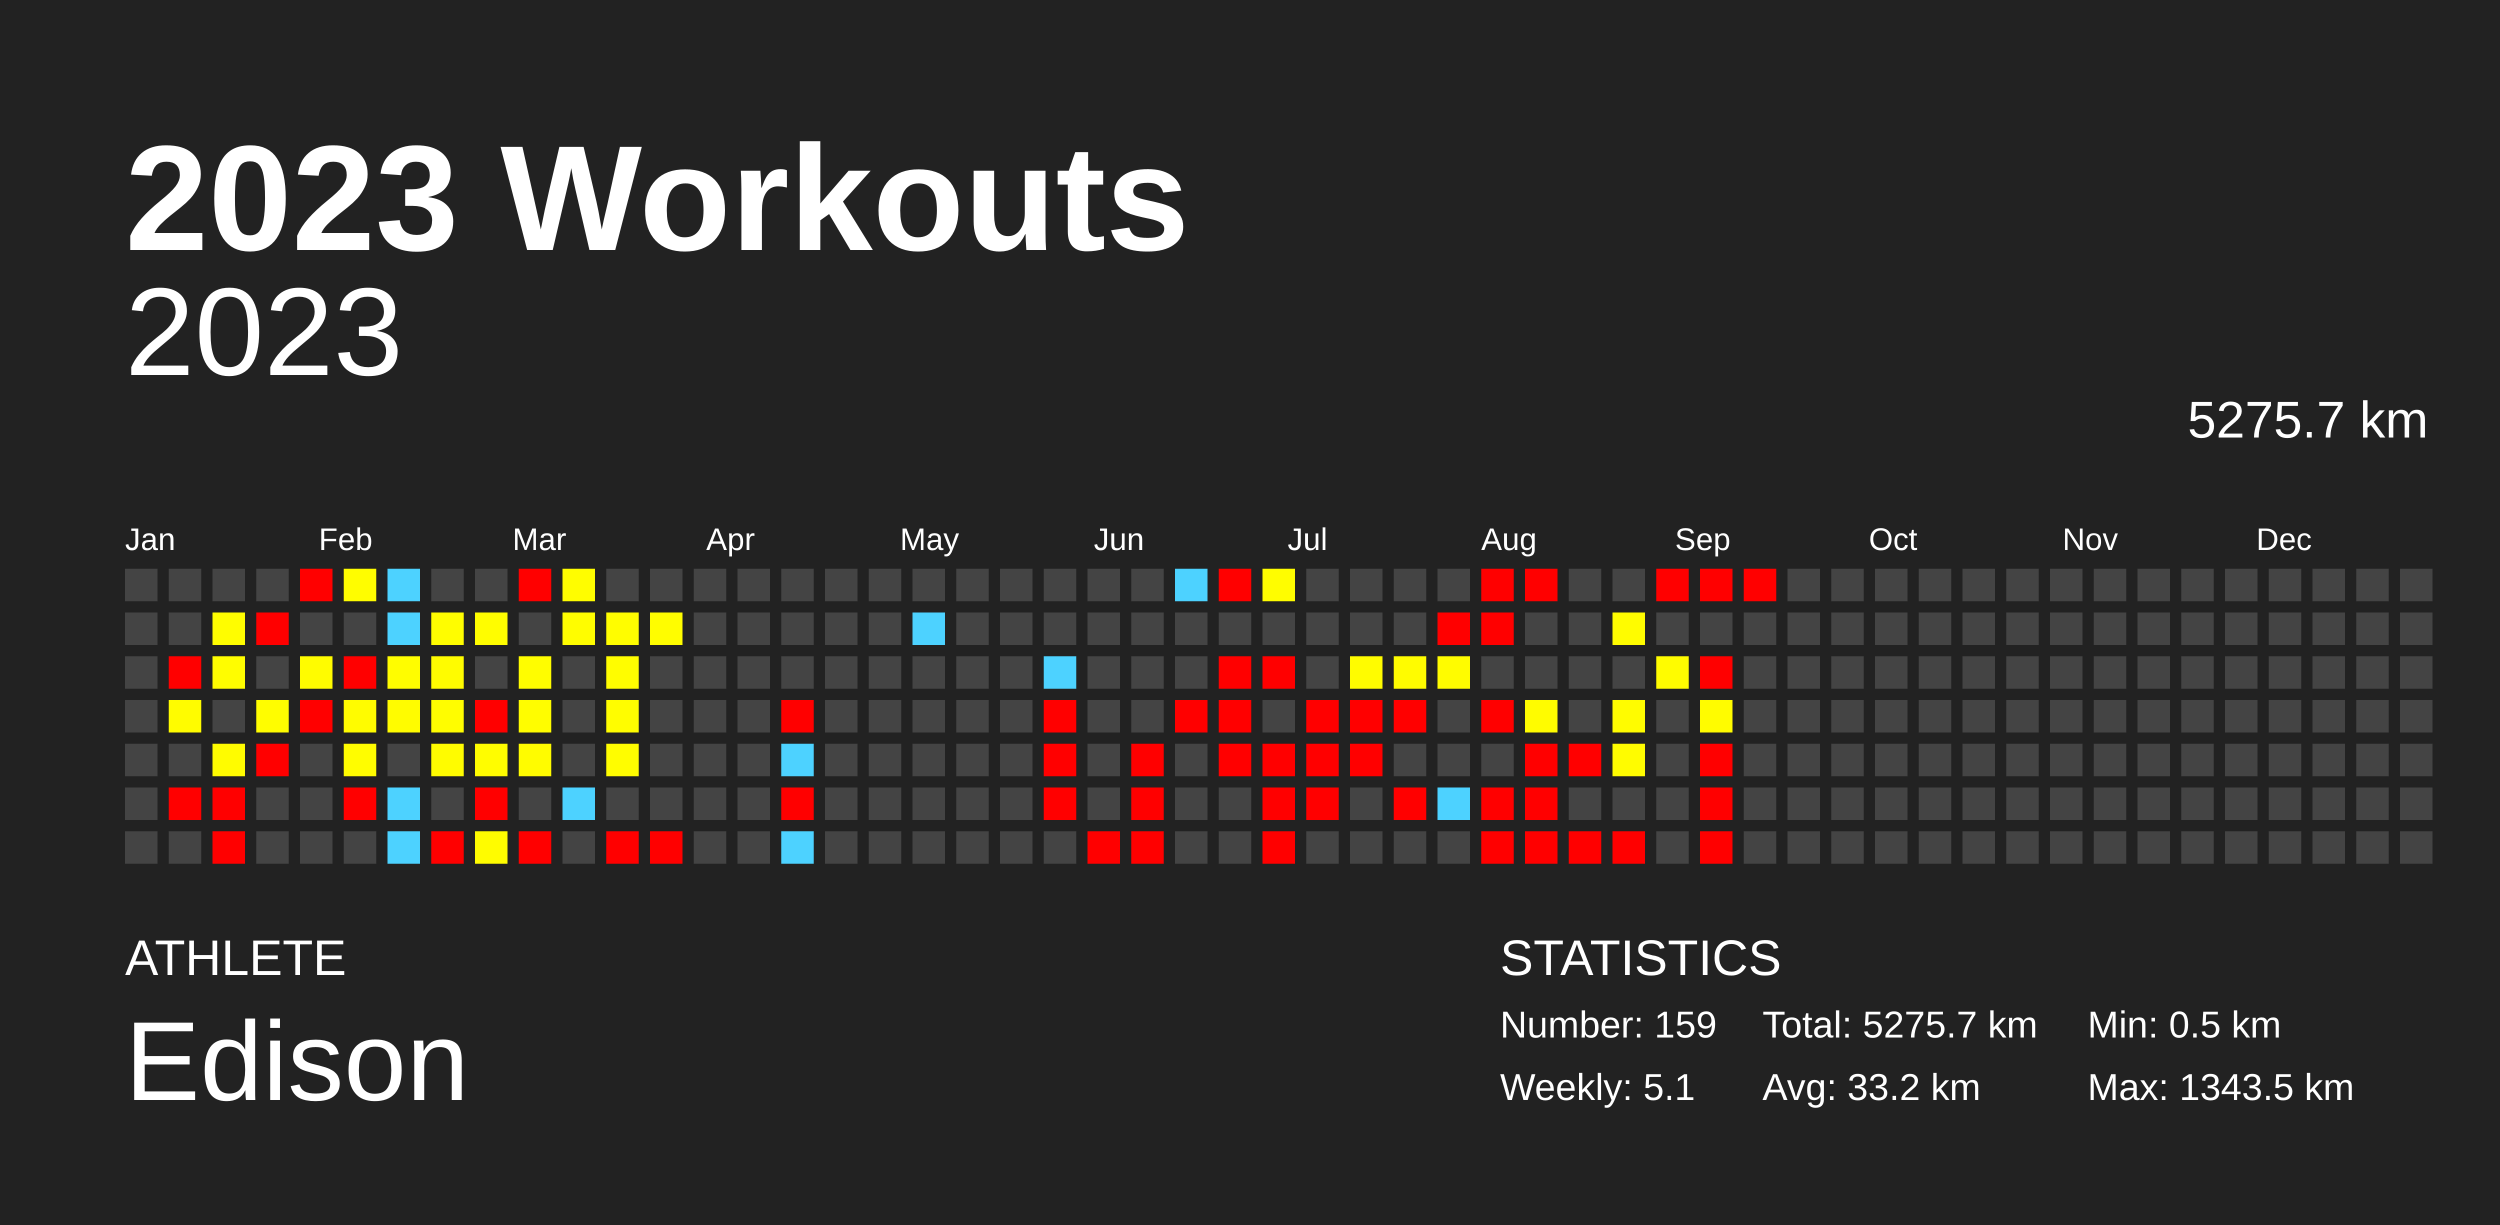
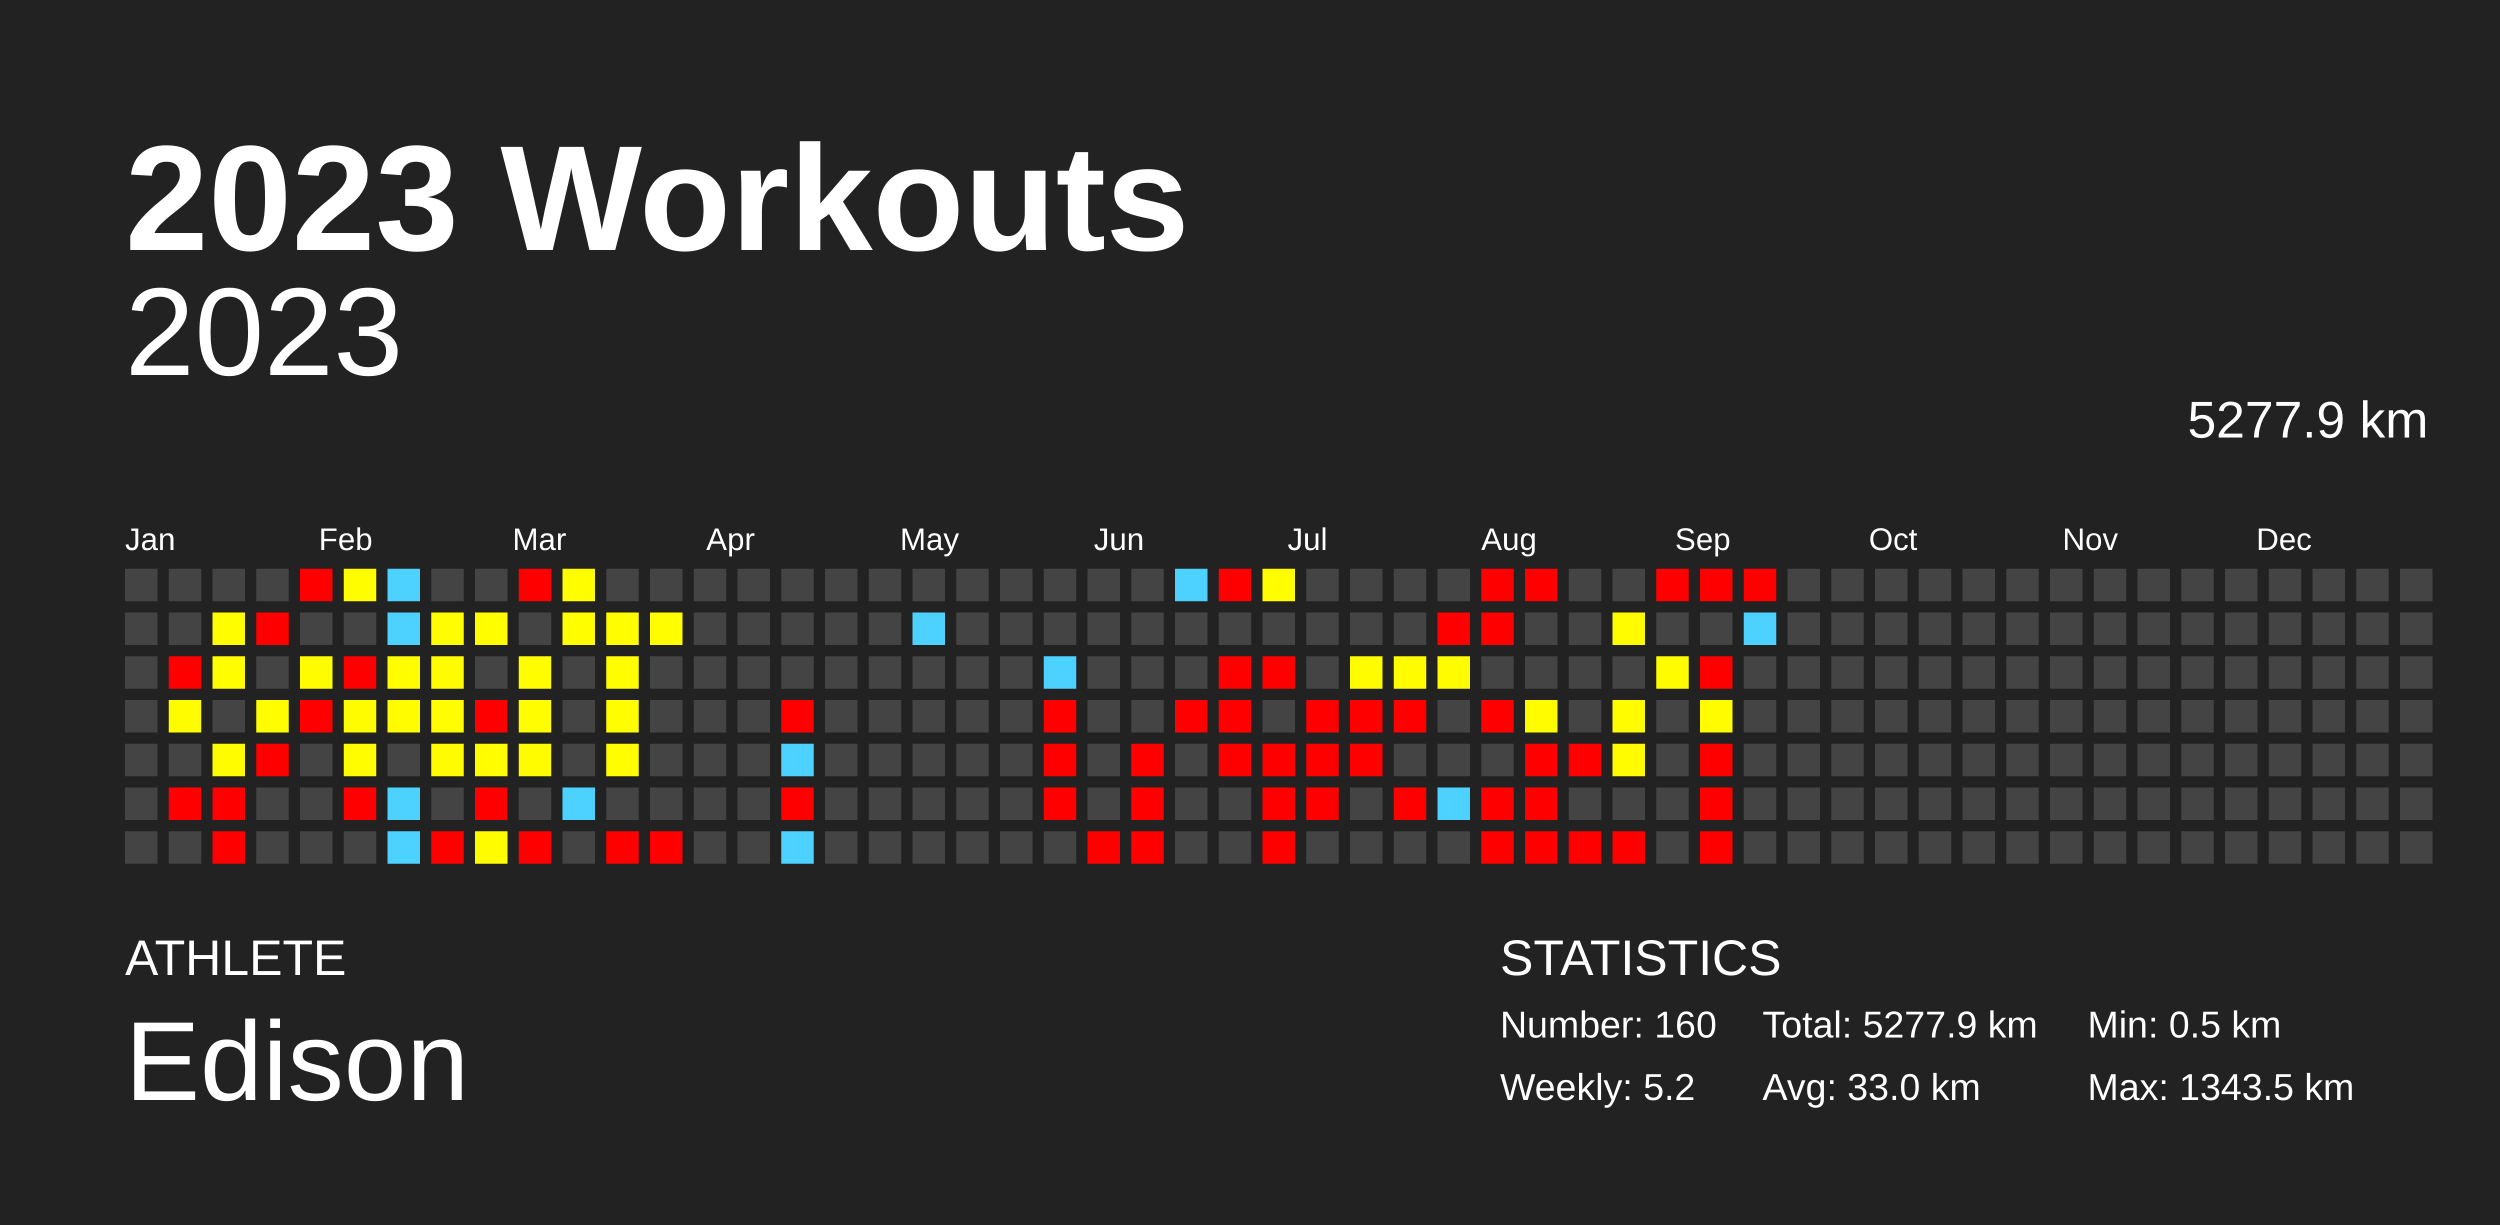
<svg xmlns="http://www.w3.org/2000/svg" baseProfile="full" height="98mm" version="1.1" viewBox="0,0,200,98" width="200mm">
  <defs />
  <rect fill="#222222" height="98" width="200" x="0" y="0" />
  <text fill="#FFFFFF" style="font-size:12px; font-family:Arial; font-weight:bold;" x="10" y="20">2023 Workouts</text>
  <text fill="#FFFFFF" style="font-size:4px; font-family:Arial" x="10" y="78">ATHLETE</text>
  <text fill="#FFFFFF" style="font-size:9px; font-family:Arial" x="10" y="88">Edison</text>
  <text fill="#FFFFFF" style="font-size:4px; font-family:Arial" x="120" y="78">STATISTICS</text>
-   <text fill="#FFFFFF" style="font-size:3px; font-family:Arial" x="120" y="83">Number: 159</text>
-   <text fill="#FFFFFF" style="font-size:3px; font-family:Arial" x="120" y="88">Weekly: 5.1</text>
-   <text fill="#FFFFFF" style="font-size:3px; font-family:Arial" x="141" y="83">Total: 5275.7 km</text>
-   <text fill="#FFFFFF" style="font-size:3px; font-family:Arial" x="141" y="88">Avg: 33.2 km</text>
+   <text fill="#FFFFFF" style="font-size:3px; font-family:Arial" x="120" y="83">Number: 160</text>
+   <text fill="#FFFFFF" style="font-size:3px; font-family:Arial" x="120" y="88">Weekly: 5.2</text>
+   <text fill="#FFFFFF" style="font-size:3px; font-family:Arial" x="141" y="83">Total: 5277.9 km</text>
+   <text fill="#FFFFFF" style="font-size:3px; font-family:Arial" x="141" y="88">Avg: 33.0 km</text>
  <text fill="#FFFFFF" style="font-size:3px; font-family:Arial" x="167" y="83">Min: 0.5 km</text>
  <text fill="#FFFFFF" style="font-size:3px; font-family:Arial" x="167" y="88">Max: 1343.5 km</text>
  <text alignment-baseline="hanging" fill="#FFFFFF" style="font-size:10.0px; font-family:Arial;" x="10" y="30">2023</text>
-   <text alignment-baseline="hanging" fill="#FFFFFF" style="font-size:4.125px; font-family:Arial;" x="175" y="35">5275.7 km</text>
+   <text alignment-baseline="hanging" fill="#FFFFFF" style="font-size:4.125px; font-family:Arial;" x="175" y="35">5277.9 km</text>
  <text fill="#FFFFFF" style="font-size:2.5px; font-family:Arial" x="10.0" y="44">Jan</text>
  <text fill="#FFFFFF" style="font-size:2.5px; font-family:Arial" x="25.5" y="44">Feb</text>
  <text fill="#FFFFFF" style="font-size:2.5px; font-family:Arial" x="41.0" y="44">Mar</text>
  <text fill="#FFFFFF" style="font-size:2.5px; font-family:Arial" x="56.5" y="44">Apr</text>
  <text fill="#FFFFFF" style="font-size:2.5px; font-family:Arial" x="72.0" y="44">May</text>
  <text fill="#FFFFFF" style="font-size:2.5px; font-family:Arial" x="87.5" y="44">Jun</text>
  <text fill="#FFFFFF" style="font-size:2.5px; font-family:Arial" x="103.0" y="44">Jul</text>
  <text fill="#FFFFFF" style="font-size:2.5px; font-family:Arial" x="118.5" y="44">Aug</text>
  <text fill="#FFFFFF" style="font-size:2.5px; font-family:Arial" x="134.0" y="44">Sep</text>
  <text fill="#FFFFFF" style="font-size:2.5px; font-family:Arial" x="149.5" y="44">Oct</text>
  <text fill="#FFFFFF" style="font-size:2.5px; font-family:Arial" x="165.0" y="44">Nov</text>
  <text fill="#FFFFFF" style="font-size:2.5px; font-family:Arial" x="180.5" y="44">Dec</text>
  <rect fill="#444444" height="2.6" width="2.6" x="10.0" y="45.5" />
  <rect fill="#444444" height="2.6" width="2.6" x="10.0" y="49.0" />
  <rect fill="#444444" height="2.6" width="2.6" x="10.0" y="52.5" />
  <rect fill="#444444" height="2.6" width="2.6" x="10.0" y="56.0" />
  <rect fill="#444444" height="2.6" width="2.6" x="10.0" y="59.5" />
  <rect fill="#444444" height="2.6" width="2.6" x="10.0" y="63.0" />
  <rect fill="#444444" height="2.6" width="2.6" x="10.0" y="66.5" />
  <rect fill="#444444" height="2.6" width="2.6" x="13.5" y="45.5" />
  <rect fill="#444444" height="2.6" width="2.6" x="13.5" y="49.0" />
  <rect fill="red" height="2.6" width="2.6" x="13.5" y="52.5" />
  <rect fill="#fffc00" height="2.6" width="2.6" x="13.5" y="56.0" />
  <rect fill="#444444" height="2.6" width="2.6" x="13.5" y="59.5" />
  <rect fill="red" height="2.6" width="2.6" x="13.5" y="63.0" />
  <rect fill="#444444" height="2.6" width="2.6" x="13.5" y="66.5" />
  <rect fill="#444444" height="2.6" width="2.6" x="17.0" y="45.5" />
  <rect fill="#fffd00" height="2.6" width="2.6" x="17.0" y="49.0" />
  <rect fill="#fffd00" height="2.6" width="2.6" x="17.0" y="52.5" />
  <rect fill="#444444" height="2.6" width="2.6" x="17.0" y="56.0" />
  <rect fill="#fffc00" height="2.6" width="2.6" x="17.0" y="59.5" />
  <rect fill="red" height="2.6" width="2.6" x="17.0" y="63.0" />
  <rect fill="red" height="2.6" width="2.6" x="17.0" y="66.5" />
  <rect fill="#444444" height="2.6" width="2.6" x="20.5" y="45.5" />
  <rect fill="red" height="2.6" width="2.6" x="20.5" y="49.0" />
  <rect fill="#444444" height="2.6" width="2.6" x="20.5" y="52.5" />
  <rect fill="#fffd00" height="2.6" width="2.6" x="20.5" y="56.0" />
  <rect fill="red" height="2.6" width="2.6" x="20.5" y="59.5" />
  <rect fill="#444444" height="2.6" width="2.6" x="20.5" y="63.0" />
  <rect fill="#444444" height="2.6" width="2.6" x="20.5" y="66.5" />
  <rect fill="red" height="2.6" width="2.6" x="24.0" y="45.5" />
  <rect fill="#444444" height="2.6" width="2.6" x="24.0" y="49.0" />
  <rect fill="#fffc00" height="2.6" width="2.6" x="24.0" y="52.5" />
  <rect fill="red" height="2.6" width="2.6" x="24.0" y="56.0" />
  <rect fill="#444444" height="2.6" width="2.6" x="24.0" y="59.5" />
  <rect fill="#444444" height="2.6" width="2.6" x="24.0" y="63.0" />
  <rect fill="#444444" height="2.6" width="2.6" x="24.0" y="66.5" />
  <rect fill="#fffd00" height="2.6" width="2.6" x="27.5" y="45.5" />
  <rect fill="#444444" height="2.6" width="2.6" x="27.5" y="49.0" />
  <rect fill="red" height="2.6" width="2.6" x="27.5" y="52.5" />
  <rect fill="#fffc00" height="2.6" width="2.6" x="27.5" y="56.0" />
  <rect fill="#fffd00" height="2.6" width="2.6" x="27.5" y="59.5" />
  <rect fill="red" height="2.6" width="2.6" x="27.5" y="63.0" />
  <rect fill="#444444" height="2.6" width="2.6" x="27.5" y="66.5" />
  <rect fill="#4dd2ff" height="2.6" width="2.6" x="31.0" y="45.5" />
  <rect fill="#4dd2ff" height="2.6" width="2.6" x="31.0" y="49.0" />
  <rect fill="#fffd00" height="2.6" width="2.6" x="31.0" y="52.5" />
  <rect fill="#fffc00" height="2.6" width="2.6" x="31.0" y="56.0" />
  <rect fill="#444444" height="2.6" width="2.6" x="31.0" y="59.5" />
  <rect fill="#4dd2ff" height="2.6" width="2.6" x="31.0" y="63.0" />
  <rect fill="#4dd2ff" height="2.6" width="2.6" x="31.0" y="66.5" />
  <rect fill="#444444" height="2.6" width="2.6" x="34.5" y="45.5" />
  <rect fill="#fffd00" height="2.6" width="2.6" x="34.5" y="49.0" />
  <rect fill="#fffc00" height="2.6" width="2.6" x="34.5" y="52.5" />
  <rect fill="#fffd00" height="2.6" width="2.6" x="34.5" y="56.0" />
  <rect fill="#fffc00" height="2.6" width="2.6" x="34.5" y="59.5" />
  <rect fill="#444444" height="2.6" width="2.6" x="34.5" y="63.0" />
  <rect fill="red" height="2.6" width="2.6" x="34.5" y="66.5" />
  <rect fill="#444444" height="2.6" width="2.6" x="38.0" y="45.5" />
  <rect fill="#fffd00" height="2.6" width="2.6" x="38.0" y="49.0" />
  <rect fill="#444444" height="2.6" width="2.6" x="38.0" y="52.5" />
  <rect fill="red" height="2.6" width="2.6" x="38.0" y="56.0" />
  <rect fill="#fffd00" height="2.6" width="2.6" x="38.0" y="59.5" />
  <rect fill="red" height="2.6" width="2.6" x="38.0" y="63.0" />
  <rect fill="#fffc00" height="2.6" width="2.6" x="38.0" y="66.5" />
  <rect fill="red" height="2.6" width="2.6" x="41.5" y="45.5" />
  <rect fill="#444444" height="2.6" width="2.6" x="41.5" y="49.0" />
  <rect fill="#fffd00" height="2.6" width="2.6" x="41.5" y="52.5" />
  <rect fill="#fffd00" height="2.6" width="2.6" x="41.5" y="56.0" />
  <rect fill="#fffc00" height="2.6" width="2.6" x="41.5" y="59.5" />
  <rect fill="#444444" height="2.6" width="2.6" x="41.5" y="63.0" />
  <rect fill="red" height="2.6" width="2.6" x="41.5" y="66.5" />
  <rect fill="#fffd00" height="2.6" width="2.6" x="45.0" y="45.5" />
  <rect fill="#fffd00" height="2.6" width="2.6" x="45.0" y="49.0" />
  <rect fill="#444444" height="2.6" width="2.6" x="45.0" y="52.5" />
  <rect fill="#444444" height="2.6" width="2.6" x="45.0" y="56.0" />
  <rect fill="#444444" height="2.6" width="2.6" x="45.0" y="59.5" />
  <rect fill="#4dd2ff" height="2.6" width="2.6" x="45.0" y="63.0" />
  <rect fill="#444444" height="2.6" width="2.6" x="45.0" y="66.5" />
  <rect fill="#444444" height="2.6" width="2.6" x="48.5" y="45.5" />
  <rect fill="#fffd00" height="2.6" width="2.6" x="48.5" y="49.0" />
  <rect fill="#fffd00" height="2.6" width="2.6" x="48.5" y="52.5" />
  <rect fill="#fffd00" height="2.6" width="2.6" x="48.5" y="56.0" />
  <rect fill="#fffd00" height="2.6" width="2.6" x="48.5" y="59.5" />
  <rect fill="#444444" height="2.6" width="2.6" x="48.5" y="63.0" />
  <rect fill="red" height="2.6" width="2.6" x="48.5" y="66.5" />
  <rect fill="#444444" height="2.6" width="2.6" x="52.0" y="45.5" />
  <rect fill="#fffd00" height="2.6" width="2.6" x="52.0" y="49.0" />
  <rect fill="#444444" height="2.6" width="2.6" x="52.0" y="52.5" />
  <rect fill="#444444" height="2.6" width="2.6" x="52.0" y="56.0" />
  <rect fill="#444444" height="2.6" width="2.6" x="52.0" y="59.5" />
  <rect fill="#444444" height="2.6" width="2.6" x="52.0" y="63.0" />
  <rect fill="red" height="2.6" width="2.6" x="52.0" y="66.5" />
  <rect fill="#444444" height="2.6" width="2.6" x="55.5" y="45.5" />
  <rect fill="#444444" height="2.6" width="2.6" x="55.5" y="49.0" />
  <rect fill="#444444" height="2.6" width="2.6" x="55.5" y="52.5" />
  <rect fill="#444444" height="2.6" width="2.6" x="55.5" y="56.0" />
  <rect fill="#444444" height="2.6" width="2.6" x="55.5" y="59.5" />
  <rect fill="#444444" height="2.6" width="2.6" x="55.5" y="63.0" />
  <rect fill="#444444" height="2.6" width="2.6" x="55.5" y="66.5" />
  <rect fill="#444444" height="2.6" width="2.6" x="59.0" y="45.5" />
  <rect fill="#444444" height="2.6" width="2.6" x="59.0" y="49.0" />
  <rect fill="#444444" height="2.6" width="2.6" x="59.0" y="52.5" />
  <rect fill="#444444" height="2.6" width="2.6" x="59.0" y="56.0" />
  <rect fill="#444444" height="2.6" width="2.6" x="59.0" y="59.5" />
  <rect fill="#444444" height="2.6" width="2.6" x="59.0" y="63.0" />
  <rect fill="#444444" height="2.6" width="2.6" x="59.0" y="66.5" />
  <rect fill="#444444" height="2.6" width="2.6" x="62.5" y="45.5" />
  <rect fill="#444444" height="2.6" width="2.6" x="62.5" y="49.0" />
  <rect fill="#444444" height="2.6" width="2.6" x="62.5" y="52.5" />
  <rect fill="red" height="2.6" width="2.6" x="62.5" y="56.0" />
  <rect fill="#4dd2ff" height="2.6" width="2.6" x="62.5" y="59.5" />
  <rect fill="red" height="2.6" width="2.6" x="62.5" y="63.0" />
  <rect fill="#4dd2ff" height="2.6" width="2.6" x="62.5" y="66.5" />
  <rect fill="#444444" height="2.6" width="2.6" x="66.0" y="45.5" />
  <rect fill="#444444" height="2.6" width="2.6" x="66.0" y="49.0" />
  <rect fill="#444444" height="2.6" width="2.6" x="66.0" y="52.5" />
  <rect fill="#444444" height="2.6" width="2.6" x="66.0" y="56.0" />
  <rect fill="#444444" height="2.6" width="2.6" x="66.0" y="59.5" />
  <rect fill="#444444" height="2.6" width="2.6" x="66.0" y="63.0" />
  <rect fill="#444444" height="2.6" width="2.6" x="66.0" y="66.5" />
  <rect fill="#444444" height="2.6" width="2.6" x="69.5" y="45.5" />
  <rect fill="#444444" height="2.6" width="2.6" x="69.5" y="49.0" />
  <rect fill="#444444" height="2.6" width="2.6" x="69.5" y="52.5" />
  <rect fill="#444444" height="2.6" width="2.6" x="69.5" y="56.0" />
  <rect fill="#444444" height="2.6" width="2.6" x="69.5" y="59.5" />
  <rect fill="#444444" height="2.6" width="2.6" x="69.5" y="63.0" />
  <rect fill="#444444" height="2.6" width="2.6" x="69.5" y="66.5" />
  <rect fill="#444444" height="2.6" width="2.6" x="73.0" y="45.5" />
  <rect fill="#4dd2ff" height="2.6" width="2.6" x="73.0" y="49.0" />
  <rect fill="#444444" height="2.6" width="2.6" x="73.0" y="52.5" />
  <rect fill="#444444" height="2.6" width="2.6" x="73.0" y="56.0" />
  <rect fill="#444444" height="2.6" width="2.6" x="73.0" y="59.5" />
  <rect fill="#444444" height="2.6" width="2.6" x="73.0" y="63.0" />
  <rect fill="#444444" height="2.6" width="2.6" x="73.0" y="66.5" />
  <rect fill="#444444" height="2.6" width="2.6" x="76.5" y="45.5" />
  <rect fill="#444444" height="2.6" width="2.6" x="76.5" y="49.0" />
  <rect fill="#444444" height="2.6" width="2.6" x="76.5" y="52.5" />
  <rect fill="#444444" height="2.6" width="2.6" x="76.5" y="56.0" />
  <rect fill="#444444" height="2.6" width="2.6" x="76.5" y="59.5" />
  <rect fill="#444444" height="2.6" width="2.6" x="76.5" y="63.0" />
  <rect fill="#444444" height="2.6" width="2.6" x="76.5" y="66.5" />
  <rect fill="#444444" height="2.6" width="2.6" x="80.0" y="45.5" />
  <rect fill="#444444" height="2.6" width="2.6" x="80.0" y="49.0" />
  <rect fill="#444444" height="2.6" width="2.6" x="80.0" y="52.5" />
  <rect fill="#444444" height="2.6" width="2.6" x="80.0" y="56.0" />
  <rect fill="#444444" height="2.6" width="2.6" x="80.0" y="59.5" />
  <rect fill="#444444" height="2.6" width="2.6" x="80.0" y="63.0" />
  <rect fill="#444444" height="2.6" width="2.6" x="80.0" y="66.5" />
  <rect fill="#444444" height="2.6" width="2.6" x="83.5" y="45.5" />
  <rect fill="#444444" height="2.6" width="2.6" x="83.5" y="49.0" />
  <rect fill="#4dd2ff" height="2.6" width="2.6" x="83.5" y="52.5" />
  <rect fill="red" height="2.6" width="2.6" x="83.5" y="56.0" />
  <rect fill="red" height="2.6" width="2.6" x="83.5" y="59.5" />
  <rect fill="red" height="2.6" width="2.6" x="83.5" y="63.0" />
  <rect fill="#444444" height="2.6" width="2.6" x="83.5" y="66.5" />
  <rect fill="#444444" height="2.6" width="2.6" x="87.0" y="45.5" />
  <rect fill="#444444" height="2.6" width="2.6" x="87.0" y="49.0" />
  <rect fill="#444444" height="2.6" width="2.6" x="87.0" y="52.5" />
  <rect fill="#444444" height="2.6" width="2.6" x="87.0" y="56.0" />
  <rect fill="#444444" height="2.6" width="2.6" x="87.0" y="59.5" />
  <rect fill="#444444" height="2.6" width="2.6" x="87.0" y="63.0" />
  <rect fill="red" height="2.6" width="2.6" x="87.0" y="66.5" />
  <rect fill="#444444" height="2.6" width="2.6" x="90.5" y="45.5" />
  <rect fill="#444444" height="2.6" width="2.6" x="90.5" y="49.0" />
  <rect fill="#444444" height="2.6" width="2.6" x="90.5" y="52.5" />
  <rect fill="#444444" height="2.6" width="2.6" x="90.5" y="56.0" />
  <rect fill="red" height="2.6" width="2.6" x="90.5" y="59.5" />
  <rect fill="red" height="2.6" width="2.6" x="90.5" y="63.0" />
  <rect fill="red" height="2.6" width="2.6" x="90.5" y="66.5" />
  <rect fill="#4dd2ff" height="2.6" width="2.6" x="94.0" y="45.5" />
  <rect fill="#444444" height="2.6" width="2.6" x="94.0" y="49.0" />
  <rect fill="#444444" height="2.6" width="2.6" x="94.0" y="52.5" />
  <rect fill="red" height="2.6" width="2.6" x="94.0" y="56.0" />
  <rect fill="#444444" height="2.6" width="2.6" x="94.0" y="59.5" />
  <rect fill="#444444" height="2.6" width="2.6" x="94.0" y="63.0" />
  <rect fill="#444444" height="2.6" width="2.6" x="94.0" y="66.5" />
  <rect fill="red" height="2.6" width="2.6" x="97.5" y="45.5" />
  <rect fill="#444444" height="2.6" width="2.6" x="97.5" y="49.0" />
  <rect fill="red" height="2.6" width="2.6" x="97.5" y="52.5" />
  <rect fill="red" height="2.6" width="2.6" x="97.5" y="56.0" />
  <rect fill="red" height="2.6" width="2.6" x="97.5" y="59.5" />
  <rect fill="#444444" height="2.6" width="2.6" x="97.5" y="63.0" />
  <rect fill="#444444" height="2.6" width="2.6" x="97.5" y="66.5" />
  <rect fill="#fffd00" height="2.6" width="2.6" x="101.0" y="45.5" />
  <rect fill="#444444" height="2.6" width="2.6" x="101.0" y="49.0" />
  <rect fill="red" height="2.6" width="2.6" x="101.0" y="52.5" />
  <rect fill="#444444" height="2.6" width="2.6" x="101.0" y="56.0" />
  <rect fill="red" height="2.6" width="2.6" x="101.0" y="59.5" />
  <rect fill="red" height="2.6" width="2.6" x="101.0" y="63.0" />
  <rect fill="red" height="2.6" width="2.6" x="101.0" y="66.5" />
  <rect fill="#444444" height="2.6" width="2.6" x="104.5" y="45.5" />
  <rect fill="#444444" height="2.6" width="2.6" x="104.5" y="49.0" />
  <rect fill="#444444" height="2.6" width="2.6" x="104.5" y="52.5" />
  <rect fill="red" height="2.6" width="2.6" x="104.5" y="56.0" />
  <rect fill="red" height="2.6" width="2.6" x="104.5" y="59.5" />
  <rect fill="red" height="2.6" width="2.6" x="104.5" y="63.0" />
  <rect fill="#444444" height="2.6" width="2.6" x="104.5" y="66.5" />
  <rect fill="#444444" height="2.6" width="2.6" x="108.0" y="45.5" />
  <rect fill="#444444" height="2.6" width="2.6" x="108.0" y="49.0" />
  <rect fill="#fffc00" height="2.6" width="2.6" x="108.0" y="52.5" />
  <rect fill="red" height="2.6" width="2.6" x="108.0" y="56.0" />
  <rect fill="red" height="2.6" width="2.6" x="108.0" y="59.5" />
  <rect fill="#444444" height="2.6" width="2.6" x="108.0" y="63.0" />
  <rect fill="#444444" height="2.6" width="2.6" x="108.0" y="66.5" />
  <rect fill="#444444" height="2.6" width="2.6" x="111.5" y="45.5" />
  <rect fill="#444444" height="2.6" width="2.6" x="111.5" y="49.0" />
  <rect fill="#fffc00" height="2.6" width="2.6" x="111.5" y="52.5" />
  <rect fill="red" height="2.6" width="2.6" x="111.5" y="56.0" />
  <rect fill="#444444" height="2.6" width="2.6" x="111.5" y="59.5" />
  <rect fill="red" height="2.6" width="2.6" x="111.5" y="63.0" />
  <rect fill="#444444" height="2.6" width="2.6" x="111.5" y="66.5" />
  <rect fill="#444444" height="2.6" width="2.6" x="115.0" y="45.5" />
  <rect fill="red" height="2.6" width="2.6" x="115.0" y="49.0" />
  <rect fill="#fffc00" height="2.6" width="2.6" x="115.0" y="52.5" />
  <rect fill="#444444" height="2.6" width="2.6" x="115.0" y="56.0" />
  <rect fill="#444444" height="2.6" width="2.6" x="115.0" y="59.5" />
  <rect fill="#4dd2ff" height="2.6" width="2.6" x="115.0" y="63.0" />
  <rect fill="#444444" height="2.6" width="2.6" x="115.0" y="66.5" />
  <rect fill="red" height="2.6" width="2.6" x="118.5" y="45.5" />
  <rect fill="red" height="2.6" width="2.6" x="118.5" y="49.0" />
  <rect fill="#444444" height="2.6" width="2.6" x="118.5" y="52.5" />
  <rect fill="red" height="2.6" width="2.6" x="118.5" y="56.0" />
  <rect fill="#444444" height="2.6" width="2.6" x="118.5" y="59.5" />
  <rect fill="red" height="2.6" width="2.6" x="118.5" y="63.0" />
  <rect fill="red" height="2.6" width="2.6" x="118.5" y="66.5" />
  <rect fill="red" height="2.6" width="2.6" x="122.0" y="45.5" />
  <rect fill="#444444" height="2.6" width="2.6" x="122.0" y="49.0" />
  <rect fill="#444444" height="2.6" width="2.6" x="122.0" y="52.5" />
  <rect fill="#fffc00" height="2.6" width="2.6" x="122.0" y="56.0" />
  <rect fill="red" height="2.6" width="2.6" x="122.0" y="59.5" />
  <rect fill="red" height="2.6" width="2.6" x="122.0" y="63.0" />
  <rect fill="red" height="2.6" width="2.6" x="122.0" y="66.5" />
  <rect fill="#444444" height="2.6" width="2.6" x="125.5" y="45.5" />
  <rect fill="#444444" height="2.6" width="2.6" x="125.5" y="49.0" />
  <rect fill="#444444" height="2.6" width="2.6" x="125.5" y="52.5" />
  <rect fill="#444444" height="2.6" width="2.6" x="125.5" y="56.0" />
  <rect fill="red" height="2.6" width="2.6" x="125.5" y="59.5" />
  <rect fill="#444444" height="2.6" width="2.6" x="125.5" y="63.0" />
  <rect fill="red" height="2.6" width="2.6" x="125.5" y="66.5" />
  <rect fill="#444444" height="2.6" width="2.6" x="129.0" y="45.5" />
  <rect fill="#fffc00" height="2.6" width="2.6" x="129.0" y="49.0" />
  <rect fill="#444444" height="2.6" width="2.6" x="129.0" y="52.5" />
  <rect fill="#fffc00" height="2.6" width="2.6" x="129.0" y="56.0" />
  <rect fill="#fffc00" height="2.6" width="2.6" x="129.0" y="59.5" />
  <rect fill="#444444" height="2.6" width="2.6" x="129.0" y="63.0" />
  <rect fill="red" height="2.6" width="2.6" x="129.0" y="66.5" />
  <rect fill="red" height="2.6" width="2.6" x="132.5" y="45.5" />
  <rect fill="#444444" height="2.6" width="2.6" x="132.5" y="49.0" />
  <rect fill="#fffc00" height="2.6" width="2.6" x="132.5" y="52.5" />
  <rect fill="#444444" height="2.6" width="2.6" x="132.5" y="56.0" />
  <rect fill="#444444" height="2.6" width="2.6" x="132.5" y="59.5" />
  <rect fill="#444444" height="2.6" width="2.6" x="132.5" y="63.0" />
  <rect fill="#444444" height="2.6" width="2.6" x="132.5" y="66.5" />
  <rect fill="red" height="2.6" width="2.6" x="136.0" y="45.5" />
  <rect fill="#444444" height="2.6" width="2.6" x="136.0" y="49.0" />
  <rect fill="red" height="2.6" width="2.6" x="136.0" y="52.5" />
  <rect fill="#fffc00" height="2.6" width="2.6" x="136.0" y="56.0" />
  <rect fill="red" height="2.6" width="2.6" x="136.0" y="59.5" />
  <rect fill="red" height="2.6" width="2.6" x="136.0" y="63.0" />
  <rect fill="red" height="2.6" width="2.6" x="136.0" y="66.5" />
  <rect fill="red" height="2.6" width="2.6" x="139.5" y="45.5" />
-   <rect fill="#444444" height="2.6" width="2.6" x="139.5" y="49.0" />
+   <rect fill="#4dd2ff" height="2.6" width="2.6" x="139.5" y="49.0" />
  <rect fill="#444444" height="2.6" width="2.6" x="139.5" y="52.5" />
  <rect fill="#444444" height="2.6" width="2.6" x="139.5" y="56.0" />
  <rect fill="#444444" height="2.6" width="2.6" x="139.5" y="59.5" />
  <rect fill="#444444" height="2.6" width="2.6" x="139.5" y="63.0" />
  <rect fill="#444444" height="2.6" width="2.6" x="139.5" y="66.5" />
  <rect fill="#444444" height="2.6" width="2.6" x="143.0" y="45.5" />
  <rect fill="#444444" height="2.6" width="2.6" x="143.0" y="49.0" />
  <rect fill="#444444" height="2.6" width="2.6" x="143.0" y="52.5" />
  <rect fill="#444444" height="2.6" width="2.6" x="143.0" y="56.0" />
  <rect fill="#444444" height="2.6" width="2.6" x="143.0" y="59.5" />
  <rect fill="#444444" height="2.6" width="2.6" x="143.0" y="63.0" />
  <rect fill="#444444" height="2.6" width="2.6" x="143.0" y="66.5" />
  <rect fill="#444444" height="2.6" width="2.6" x="146.5" y="45.5" />
  <rect fill="#444444" height="2.6" width="2.6" x="146.5" y="49.0" />
  <rect fill="#444444" height="2.6" width="2.6" x="146.5" y="52.5" />
  <rect fill="#444444" height="2.6" width="2.6" x="146.5" y="56.0" />
  <rect fill="#444444" height="2.6" width="2.6" x="146.5" y="59.5" />
  <rect fill="#444444" height="2.6" width="2.6" x="146.5" y="63.0" />
  <rect fill="#444444" height="2.6" width="2.6" x="146.5" y="66.5" />
  <rect fill="#444444" height="2.6" width="2.6" x="150.0" y="45.5" />
  <rect fill="#444444" height="2.6" width="2.6" x="150.0" y="49.0" />
  <rect fill="#444444" height="2.6" width="2.6" x="150.0" y="52.5" />
  <rect fill="#444444" height="2.6" width="2.6" x="150.0" y="56.0" />
  <rect fill="#444444" height="2.6" width="2.6" x="150.0" y="59.5" />
  <rect fill="#444444" height="2.6" width="2.6" x="150.0" y="63.0" />
  <rect fill="#444444" height="2.6" width="2.6" x="150.0" y="66.5" />
  <rect fill="#444444" height="2.6" width="2.6" x="153.5" y="45.5" />
  <rect fill="#444444" height="2.6" width="2.6" x="153.5" y="49.0" />
  <rect fill="#444444" height="2.6" width="2.6" x="153.5" y="52.5" />
  <rect fill="#444444" height="2.6" width="2.6" x="153.5" y="56.0" />
  <rect fill="#444444" height="2.6" width="2.6" x="153.5" y="59.5" />
  <rect fill="#444444" height="2.6" width="2.6" x="153.5" y="63.0" />
  <rect fill="#444444" height="2.6" width="2.6" x="153.5" y="66.5" />
  <rect fill="#444444" height="2.6" width="2.6" x="157.0" y="45.5" />
  <rect fill="#444444" height="2.6" width="2.6" x="157.0" y="49.0" />
  <rect fill="#444444" height="2.6" width="2.6" x="157.0" y="52.5" />
  <rect fill="#444444" height="2.6" width="2.6" x="157.0" y="56.0" />
  <rect fill="#444444" height="2.6" width="2.6" x="157.0" y="59.5" />
  <rect fill="#444444" height="2.6" width="2.6" x="157.0" y="63.0" />
  <rect fill="#444444" height="2.6" width="2.6" x="157.0" y="66.5" />
  <rect fill="#444444" height="2.6" width="2.6" x="160.5" y="45.5" />
  <rect fill="#444444" height="2.6" width="2.6" x="160.5" y="49.0" />
  <rect fill="#444444" height="2.6" width="2.6" x="160.5" y="52.5" />
  <rect fill="#444444" height="2.6" width="2.6" x="160.5" y="56.0" />
  <rect fill="#444444" height="2.6" width="2.6" x="160.5" y="59.5" />
  <rect fill="#444444" height="2.6" width="2.6" x="160.5" y="63.0" />
  <rect fill="#444444" height="2.6" width="2.6" x="160.5" y="66.5" />
  <rect fill="#444444" height="2.6" width="2.6" x="164.0" y="45.5" />
  <rect fill="#444444" height="2.6" width="2.6" x="164.0" y="49.0" />
  <rect fill="#444444" height="2.6" width="2.6" x="164.0" y="52.5" />
  <rect fill="#444444" height="2.6" width="2.6" x="164.0" y="56.0" />
  <rect fill="#444444" height="2.6" width="2.6" x="164.0" y="59.5" />
  <rect fill="#444444" height="2.6" width="2.6" x="164.0" y="63.0" />
  <rect fill="#444444" height="2.6" width="2.6" x="164.0" y="66.5" />
  <rect fill="#444444" height="2.6" width="2.6" x="167.5" y="45.5" />
  <rect fill="#444444" height="2.6" width="2.6" x="167.5" y="49.0" />
  <rect fill="#444444" height="2.6" width="2.6" x="167.5" y="52.5" />
  <rect fill="#444444" height="2.6" width="2.6" x="167.5" y="56.0" />
  <rect fill="#444444" height="2.6" width="2.6" x="167.5" y="59.5" />
  <rect fill="#444444" height="2.6" width="2.6" x="167.5" y="63.0" />
  <rect fill="#444444" height="2.6" width="2.6" x="167.5" y="66.5" />
  <rect fill="#444444" height="2.6" width="2.6" x="171.0" y="45.5" />
  <rect fill="#444444" height="2.6" width="2.6" x="171.0" y="49.0" />
  <rect fill="#444444" height="2.6" width="2.6" x="171.0" y="52.5" />
  <rect fill="#444444" height="2.6" width="2.6" x="171.0" y="56.0" />
  <rect fill="#444444" height="2.6" width="2.6" x="171.0" y="59.5" />
  <rect fill="#444444" height="2.6" width="2.6" x="171.0" y="63.0" />
  <rect fill="#444444" height="2.6" width="2.6" x="171.0" y="66.5" />
  <rect fill="#444444" height="2.6" width="2.6" x="174.5" y="45.5" />
  <rect fill="#444444" height="2.6" width="2.6" x="174.5" y="49.0" />
  <rect fill="#444444" height="2.6" width="2.6" x="174.5" y="52.5" />
  <rect fill="#444444" height="2.6" width="2.6" x="174.5" y="56.0" />
  <rect fill="#444444" height="2.6" width="2.6" x="174.5" y="59.5" />
  <rect fill="#444444" height="2.6" width="2.6" x="174.5" y="63.0" />
  <rect fill="#444444" height="2.6" width="2.6" x="174.5" y="66.5" />
  <rect fill="#444444" height="2.6" width="2.6" x="178.0" y="45.5" />
  <rect fill="#444444" height="2.6" width="2.6" x="178.0" y="49.0" />
  <rect fill="#444444" height="2.6" width="2.6" x="178.0" y="52.5" />
  <rect fill="#444444" height="2.6" width="2.6" x="178.0" y="56.0" />
  <rect fill="#444444" height="2.6" width="2.6" x="178.0" y="59.5" />
  <rect fill="#444444" height="2.6" width="2.6" x="178.0" y="63.0" />
  <rect fill="#444444" height="2.6" width="2.6" x="178.0" y="66.5" />
  <rect fill="#444444" height="2.6" width="2.6" x="181.5" y="45.5" />
  <rect fill="#444444" height="2.6" width="2.6" x="181.5" y="49.0" />
  <rect fill="#444444" height="2.6" width="2.6" x="181.5" y="52.5" />
  <rect fill="#444444" height="2.6" width="2.6" x="181.5" y="56.0" />
  <rect fill="#444444" height="2.6" width="2.6" x="181.5" y="59.5" />
  <rect fill="#444444" height="2.6" width="2.6" x="181.5" y="63.0" />
  <rect fill="#444444" height="2.6" width="2.6" x="181.5" y="66.5" />
  <rect fill="#444444" height="2.6" width="2.6" x="185.0" y="45.5" />
  <rect fill="#444444" height="2.6" width="2.6" x="185.0" y="49.0" />
  <rect fill="#444444" height="2.6" width="2.6" x="185.0" y="52.5" />
  <rect fill="#444444" height="2.6" width="2.6" x="185.0" y="56.0" />
  <rect fill="#444444" height="2.6" width="2.6" x="185.0" y="59.5" />
  <rect fill="#444444" height="2.6" width="2.6" x="185.0" y="63.0" />
  <rect fill="#444444" height="2.6" width="2.6" x="185.0" y="66.5" />
  <rect fill="#444444" height="2.6" width="2.6" x="188.5" y="45.5" />
  <rect fill="#444444" height="2.6" width="2.6" x="188.5" y="49.0" />
  <rect fill="#444444" height="2.6" width="2.6" x="188.5" y="52.5" />
  <rect fill="#444444" height="2.6" width="2.6" x="188.5" y="56.0" />
  <rect fill="#444444" height="2.6" width="2.6" x="188.5" y="59.5" />
  <rect fill="#444444" height="2.6" width="2.6" x="188.5" y="63.0" />
  <rect fill="#444444" height="2.6" width="2.6" x="188.5" y="66.5" />
  <rect fill="#444444" height="2.6" width="2.6" x="192.0" y="45.5" />
  <rect fill="#444444" height="2.6" width="2.6" x="192.0" y="49.0" />
  <rect fill="#444444" height="2.6" width="2.6" x="192.0" y="52.5" />
  <rect fill="#444444" height="2.6" width="2.6" x="192.0" y="56.0" />
  <rect fill="#444444" height="2.6" width="2.6" x="192.0" y="59.5" />
  <rect fill="#444444" height="2.6" width="2.6" x="192.0" y="63.0" />
  <rect fill="#444444" height="2.6" width="2.6" x="192.0" y="66.5" />
</svg>
